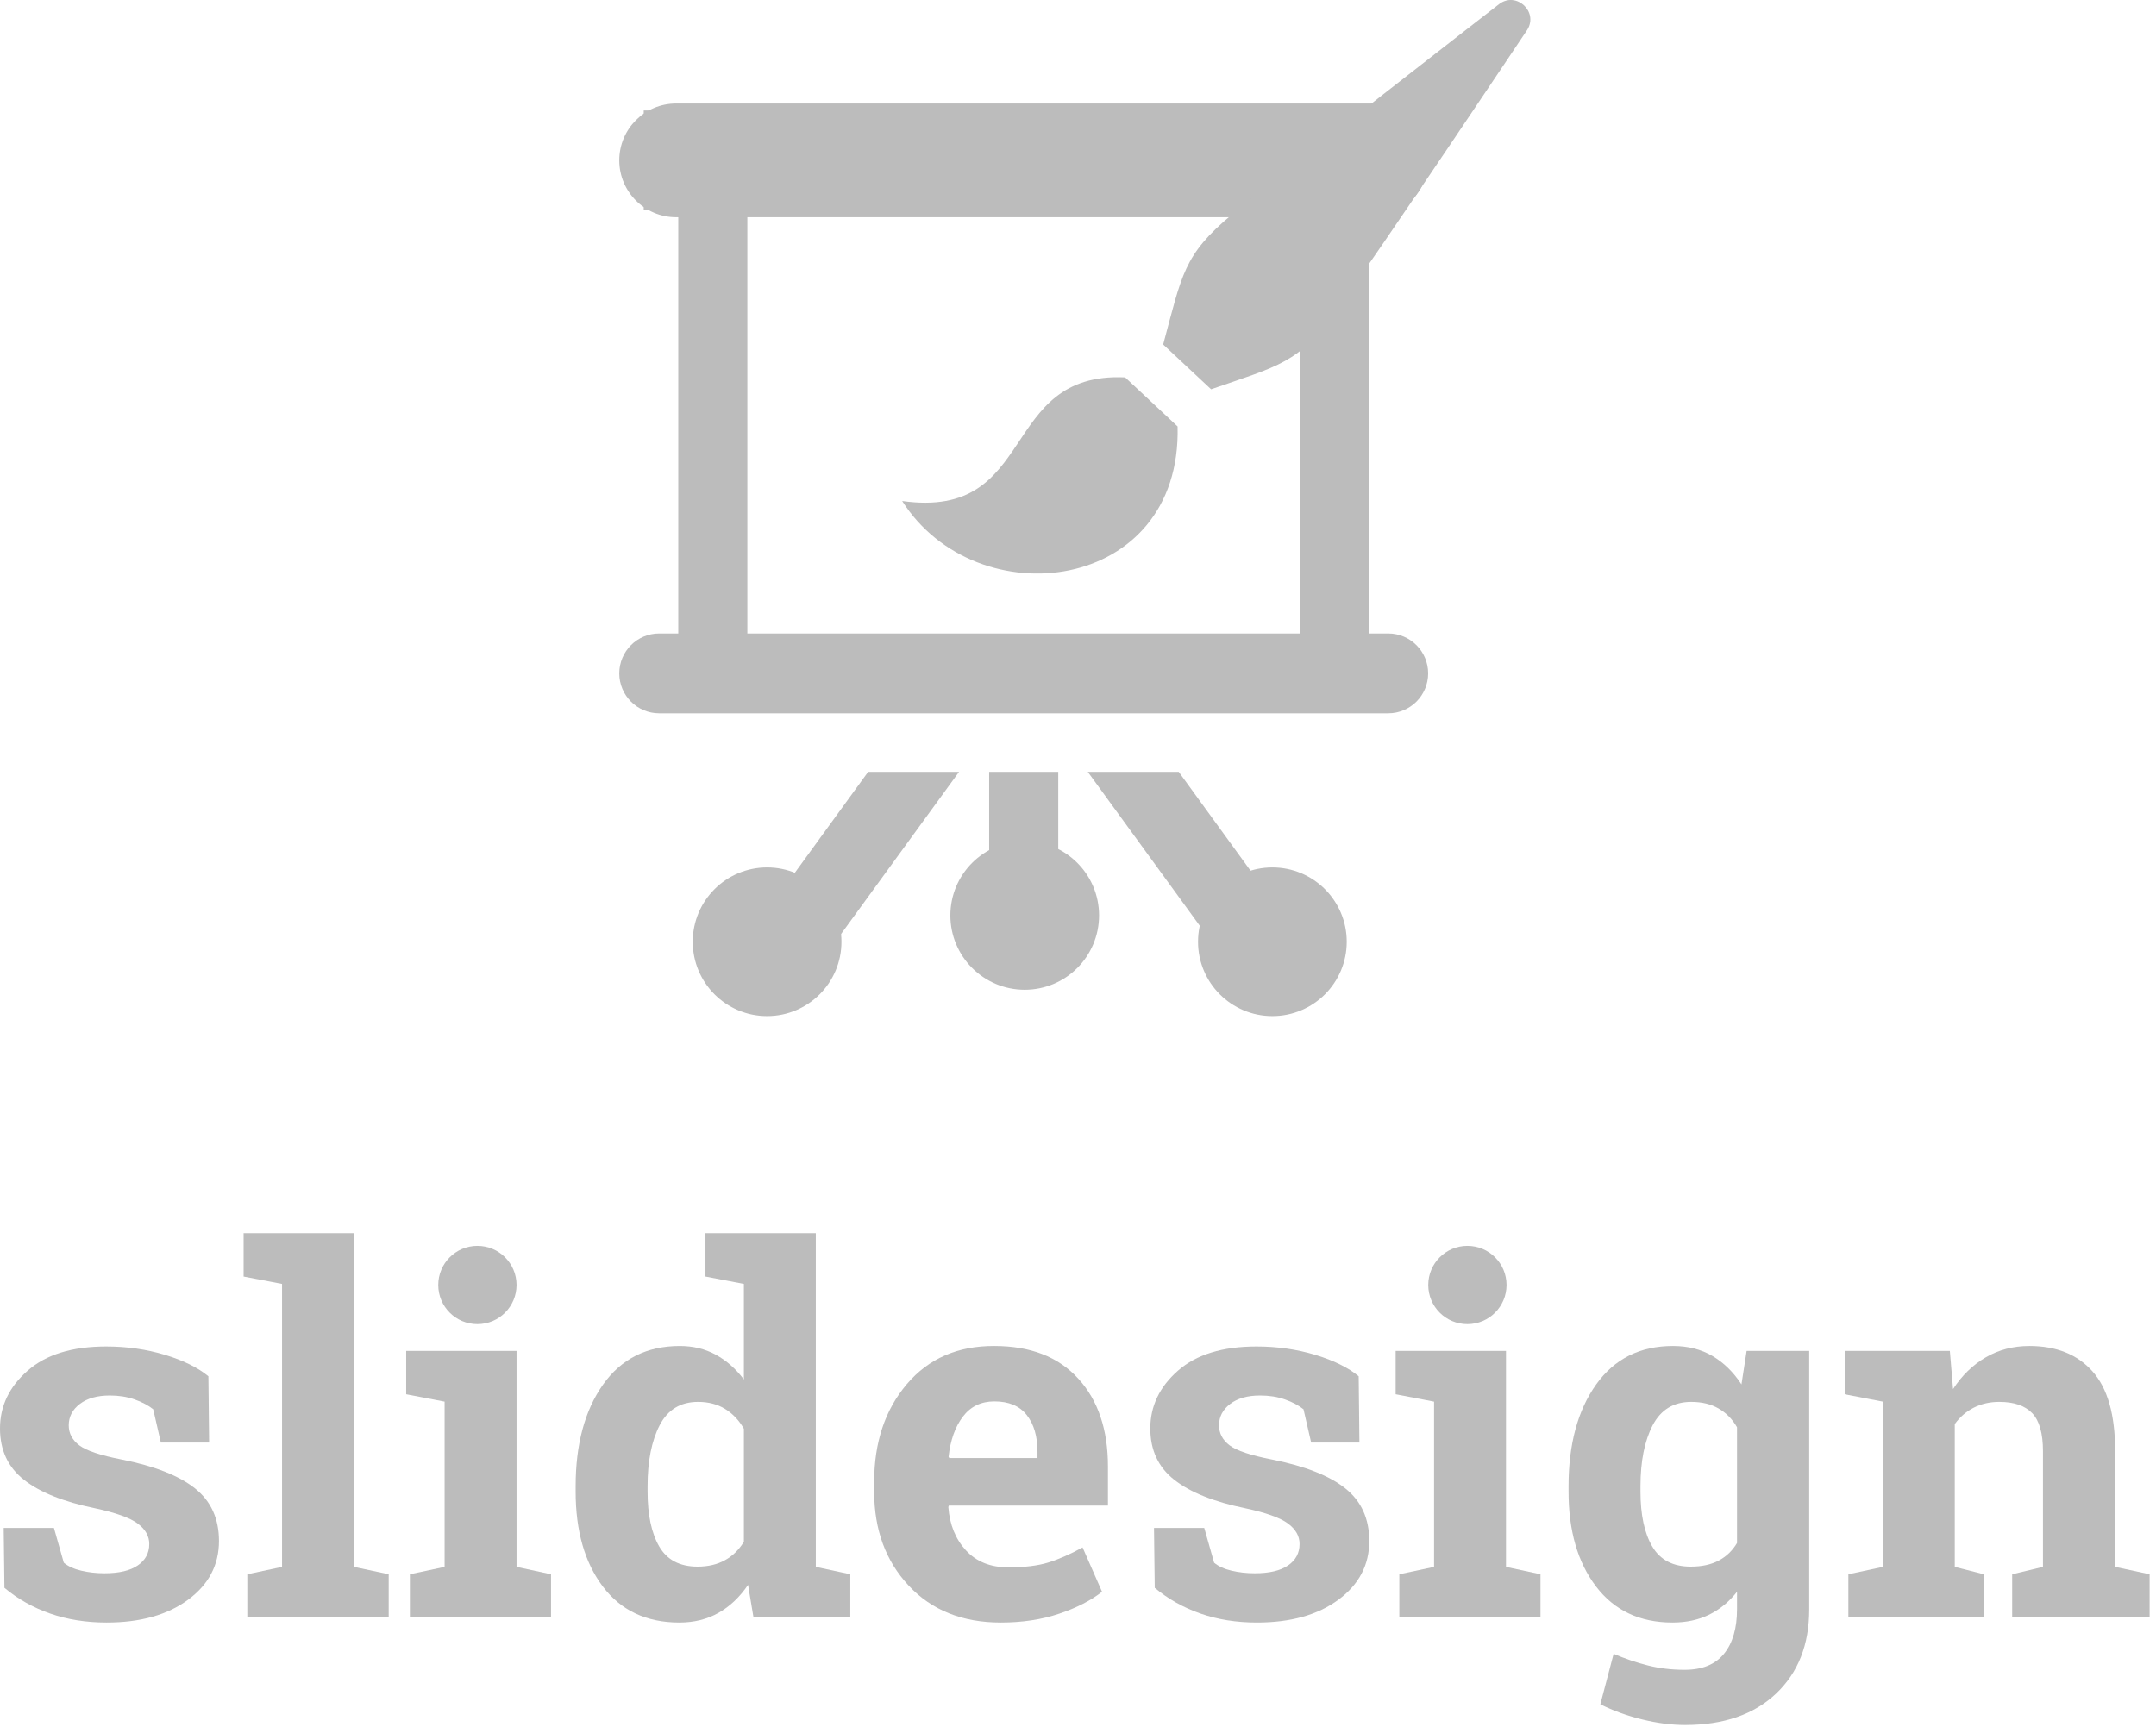
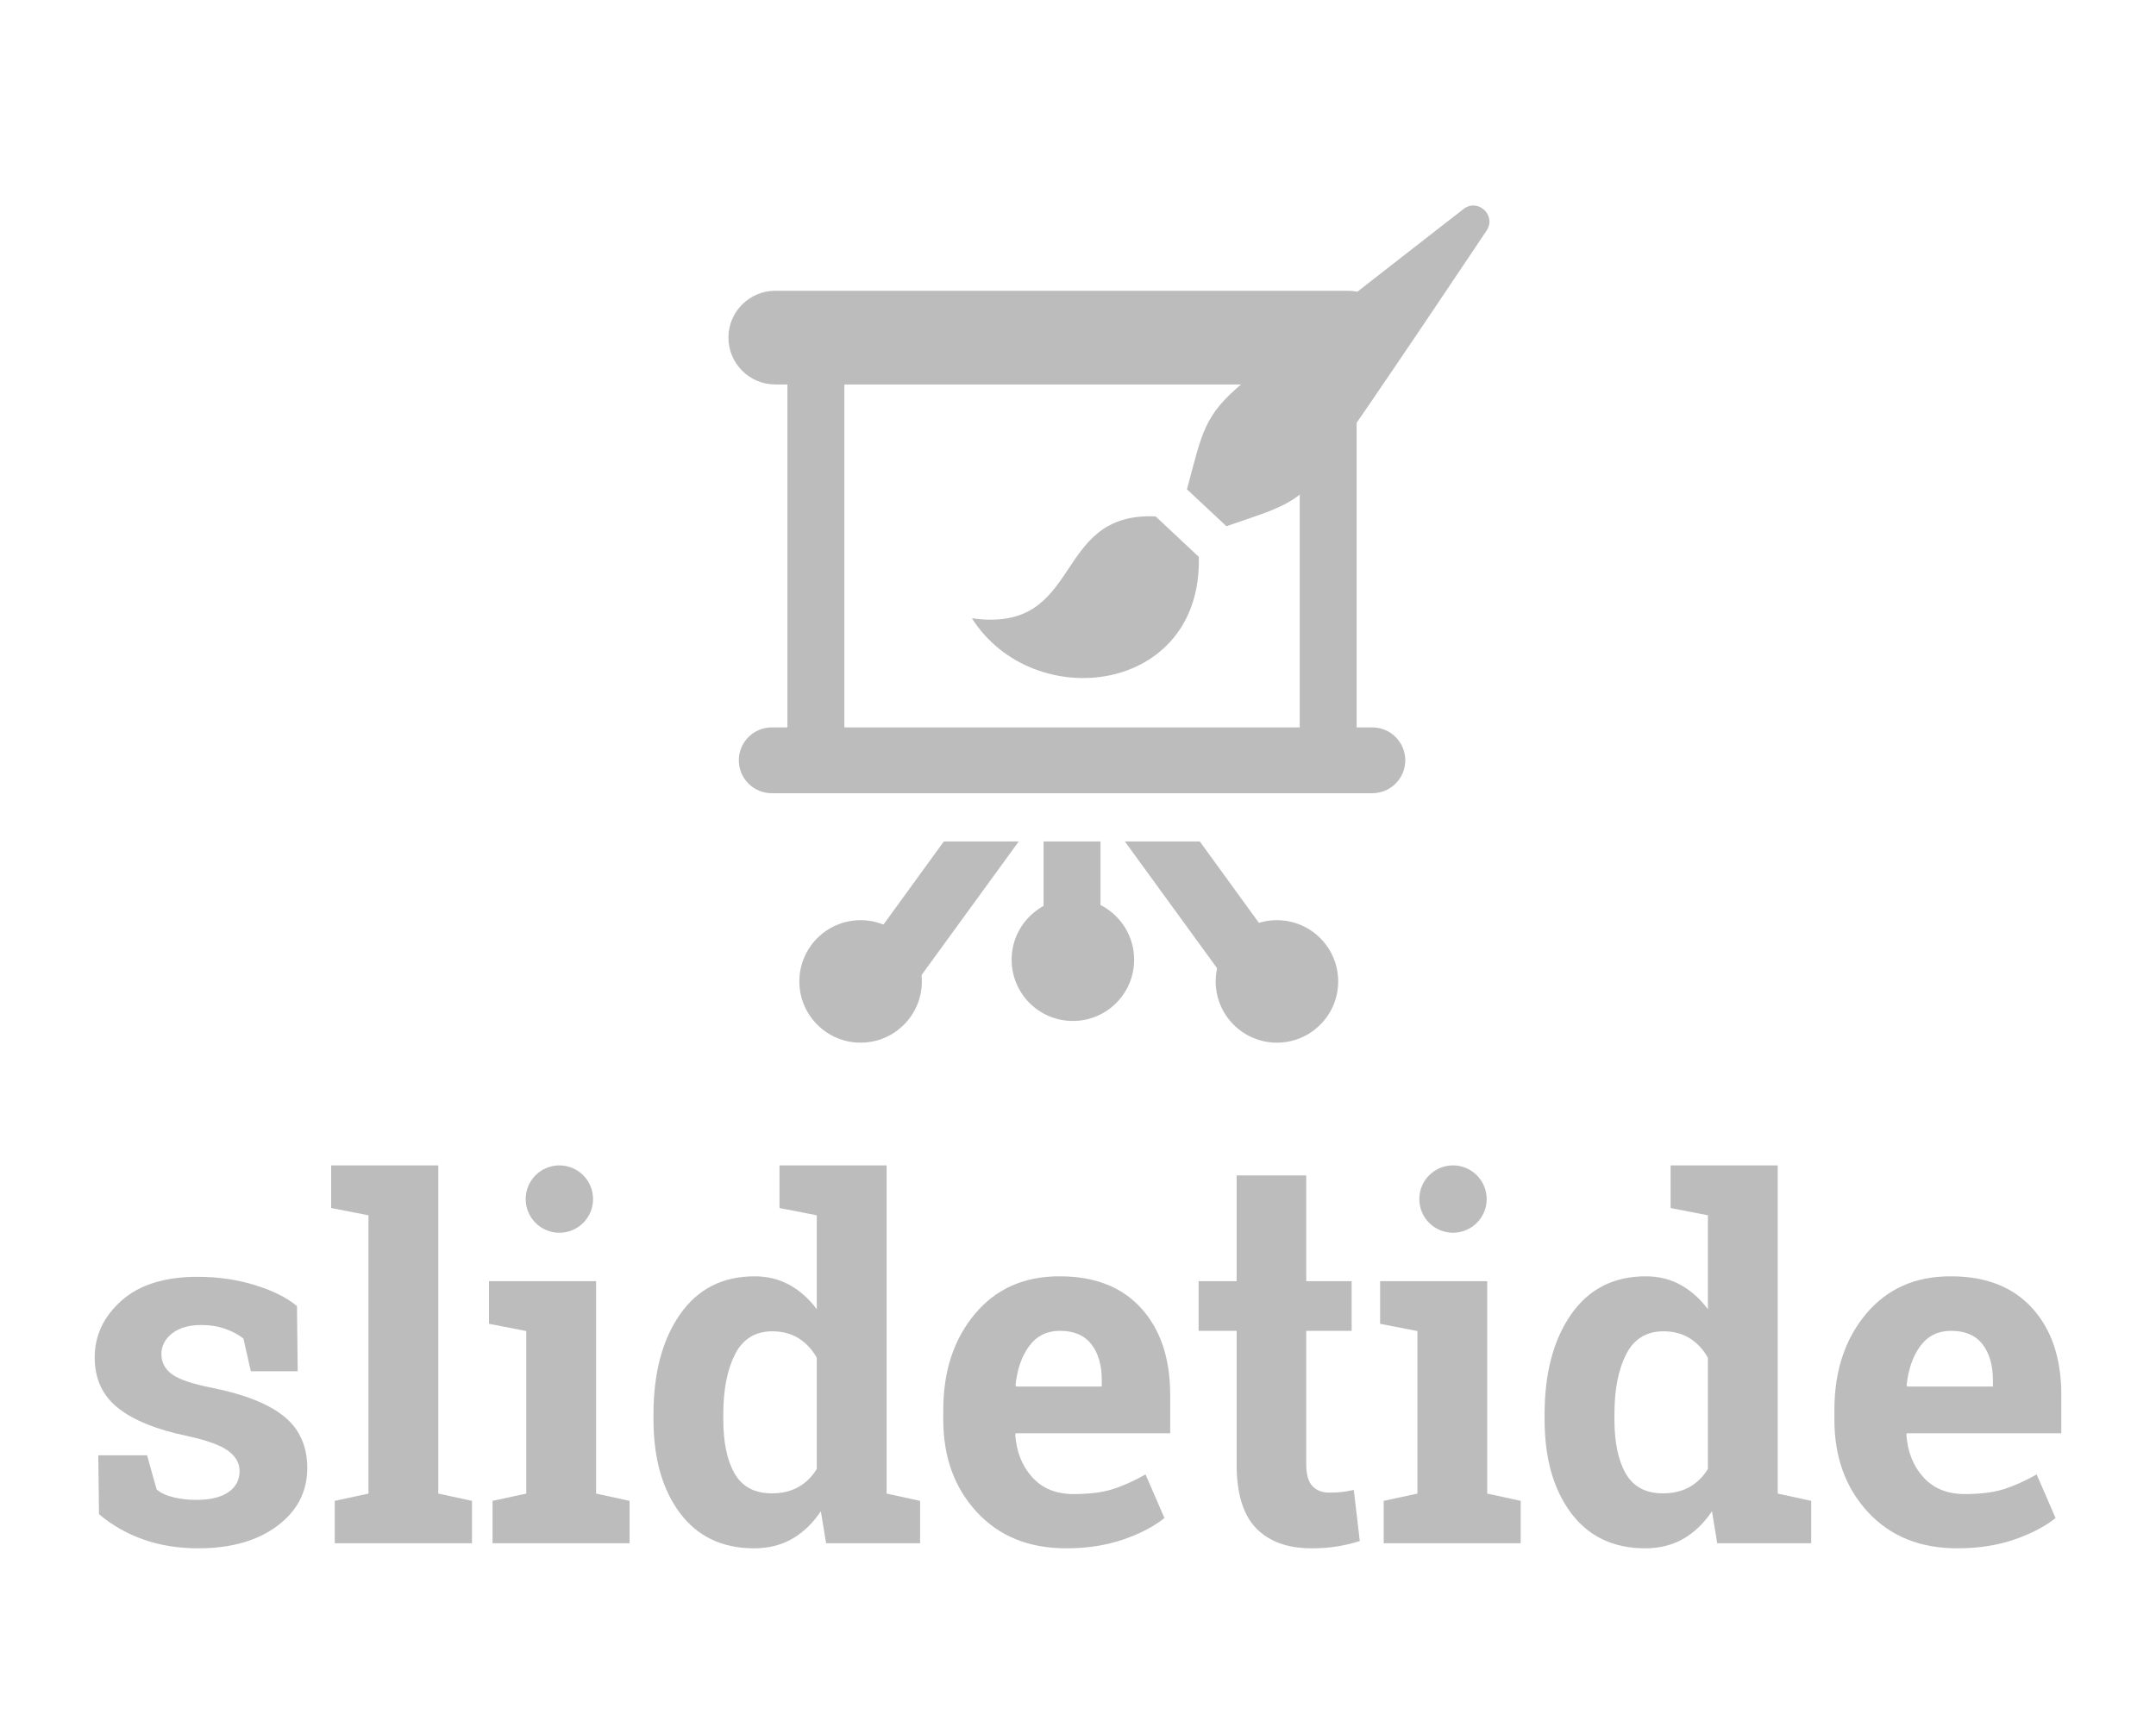
<svg xmlns="http://www.w3.org/2000/svg" width="100%" height="100%" viewBox="0 0 186 149" version="1.1" xml:space="preserve" style="fill-rule:evenodd;clip-rule:evenodd;stroke-linejoin:round;stroke-miterlimit:1.414;">
-   <g>
-     <g opacity="0.279">
-       <g>
-         <path d="M112.157,18.094l-47.682,0l0,37.096l47.682,0l0,-37.096Zm5.961,0l0,37.096l2.98,0l0,5.707l-65.563,0l0,-5.707l2.98,0l0,-37.096l-2.98,0l0,-8.56l65.563,0l0,8.56l-2.98,0Zm-53.398,62.52l7.825,0l10.192,-14.01l-7.843,0l-10.174,14.01Zm20.616,0l5.96,0l0,-14.01l-5.96,0l0,14.01Zm16.355,-14.01l10.174,14.01l-7.829,0l-10.192,-14.01l7.847,0Z" style="fill:#0d0d0d;fill-rule:nonzero;" />
-         <path d="M123.207,58.107c0,-1.902 -1.543,-3.445 -3.445,-3.445l-62.892,0c-1.901,0 -3.445,1.543 -3.445,3.445c0,1.901 1.544,3.445 3.445,3.445l62.892,0c1.902,0 3.445,-1.544 3.445,-3.445Z" style="fill:#0d0d0d;" />
-         <circle cx="66.178" cy="81.264" r="6.414" style="fill:#0d0d0d;" />
-         <circle cx="109.77" cy="81.264" r="6.414" style="fill:#0d0d0d;" />
-         <circle cx="88.403" cy="78.992" r="6.414" style="fill:#0d0d0d;" />
-         <path d="M123.207,13.838c0,-2.708 -2.198,-4.906 -4.905,-4.906l-59.971,0c-2.708,0 -4.906,2.198 -4.906,4.906c0,2.707 2.198,4.906 4.906,4.906l59.971,0c2.707,0 4.905,-2.199 4.905,-4.906Z" style="fill:#0d0d0d;" />
-         <path d="M77.83,43.232c11.794,1.655 8.266,-11.177 19.237,-10.668l4.524,4.233c0.37,14.374 -17.311,16.57 -23.761,6.435Zm37.381,-16.318c4.017,-5.575 16.536,-24.326 16.536,-24.326c1.002,-1.557 -0.922,-3.353 -2.4,-2.245c0,0 -17.819,13.798 -23.092,18.192c-4.167,3.476 -4.28,5.165 -5.908,11.19l4.135,3.865c5.882,-2.037 7.556,-2.266 10.729,-6.676Z" style="fill:#0d0d0d;fill-rule:nonzero;" />
-       </g>
-       <g>
-         <path d="M18.041,124.475l-4.165,0l-0.658,-2.868c-0.425,-0.34 -0.96,-0.624 -1.605,-0.85c-0.644,-0.227 -1.356,-0.34 -2.135,-0.34c-1.091,0 -1.955,0.244 -2.593,0.733c-0.637,0.488 -0.956,1.101 -0.956,1.838c0,0.694 0.304,1.271 0.914,1.732c0.609,0.46 1.827,0.867 3.655,1.222c2.847,0.566 4.958,1.399 6.332,2.496c1.374,1.098 2.061,2.611 2.061,4.537c0,2.069 -0.889,3.758 -2.667,5.068c-1.778,1.311 -4.119,1.966 -7.023,1.966c-1.771,0 -3.396,-0.258 -4.877,-0.776c-1.48,-0.517 -2.794,-1.257 -3.941,-2.22l-0.064,-5.164l4.335,0l0.85,2.996c0.368,0.312 0.871,0.542 1.509,0.691c0.637,0.149 1.303,0.223 1.997,0.223c1.261,0 2.221,-0.227 2.879,-0.68c0.659,-0.453 0.989,-1.069 0.989,-1.849c0,-0.68 -0.333,-1.268 -0.999,-1.763c-0.666,-0.496 -1.891,-0.935 -3.676,-1.318c-2.706,-0.552 -4.75,-1.371 -6.131,-2.454c-1.381,-1.084 -2.072,-2.561 -2.072,-4.431c0,-1.927 0.793,-3.588 2.38,-4.983c1.587,-1.395 3.846,-2.093 6.779,-2.093c1.785,0 3.474,0.241 5.068,0.722c1.594,0.482 2.844,1.098 3.751,1.849l0.063,5.716Z" style="fill:#0d0d0d;fill-rule:nonzero;" />
-         <path d="M21.016,110.153l0,-3.74l9.52,0l0,28.794l2.997,0.637l0,3.719l-12.198,0l0,-3.719l2.996,-0.637l0,-24.417l-3.315,-0.637Z" style="fill:#0d0d0d;fill-rule:nonzero;" />
-         <path d="M35.36,135.844l2.996,-0.637l0,-14.259l-3.315,-0.638l0,-3.74l9.52,0l0,18.637l2.975,0.637l0,3.719l-12.176,0l0,-3.719Z" style="fill:#0d0d0d;fill-rule:nonzero;" />
-         <path d="M64.536,136.758c-0.722,1.062 -1.576,1.87 -2.56,2.422c-0.985,0.553 -2.108,0.829 -3.368,0.829c-2.834,0 -5.033,-1.034 -6.598,-3.102c-1.566,-2.069 -2.349,-4.803 -2.349,-8.203l0,-0.446c0,-3.627 0.787,-6.552 2.359,-8.776c1.573,-2.225 3.783,-3.337 6.63,-3.337c1.148,0 2.182,0.252 3.103,0.755c0.92,0.503 1.728,1.214 2.422,2.135l0,-8.245l-3.315,-0.637l0,-3.74l9.52,0l0,28.794l2.975,0.637l0,3.719l-8.351,0l-0.468,-2.805Zm-8.67,-8.054c0,2.012 0.337,3.595 1.01,4.749c0.673,1.155 1.774,1.732 3.304,1.732c0.907,0 1.693,-0.184 2.359,-0.552c0.666,-0.368 1.211,-0.9 1.636,-1.594l0,-9.754c-0.425,-0.736 -0.967,-1.307 -1.625,-1.71c-0.659,-0.404 -1.435,-0.606 -2.327,-0.606c-1.516,0 -2.621,0.673 -3.315,2.019c-0.695,1.346 -1.042,3.102 -1.042,5.27l0,0.446Z" style="fill:#0d0d0d;fill-rule:nonzero;" />
-         <path d="M86.339,140.009c-3.315,0 -5.964,-1.062 -7.948,-3.187c-1.983,-2.125 -2.975,-4.824 -2.975,-8.097l0,-0.85c0,-3.414 0.939,-6.226 2.816,-8.436c1.877,-2.21 4.395,-3.308 7.554,-3.294c3.103,0 5.511,0.935 7.225,2.805c1.715,1.87 2.572,4.399 2.572,7.587l0,3.378l-13.728,0l-0.042,0.128c0.113,1.516 0.62,2.762 1.519,3.74c0.9,0.977 2.122,1.466 3.666,1.466c1.374,0 2.514,-0.138 3.421,-0.414c0.907,-0.277 1.898,-0.712 2.975,-1.307l1.679,3.825c-0.949,0.751 -2.178,1.381 -3.687,1.891c-1.509,0.51 -3.191,0.765 -5.047,0.765Zm-0.553,-19.082c-1.147,0 -2.054,0.439 -2.72,1.317c-0.665,0.878 -1.076,2.033 -1.232,3.464l0.064,0.106l7.607,0l0,-0.552c0,-1.318 -0.308,-2.37 -0.924,-3.156c-0.616,-0.786 -1.548,-1.179 -2.795,-1.179Z" style="fill:#0d0d0d;fill-rule:nonzero;" />
-         <path d="M117.279,124.475l-4.165,0l-0.659,-2.868c-0.425,-0.34 -0.96,-0.624 -1.604,-0.85c-0.645,-0.227 -1.357,-0.34 -2.136,-0.34c-1.091,0 -1.955,0.244 -2.592,0.733c-0.638,0.488 -0.956,1.101 -0.956,1.838c0,0.694 0.304,1.271 0.913,1.732c0.609,0.46 1.828,0.867 3.655,1.222c2.848,0.566 4.959,1.399 6.333,2.496c1.374,1.098 2.061,2.611 2.061,4.537c0,2.069 -0.889,3.758 -2.667,5.068c-1.778,1.311 -4.119,1.966 -7.023,1.966c-1.771,0 -3.396,-0.258 -4.877,-0.776c-1.48,-0.517 -2.794,-1.257 -3.942,-2.22l-0.063,-5.164l4.335,0l0.85,2.996c0.368,0.312 0.871,0.542 1.508,0.691c0.638,0.149 1.304,0.223 1.998,0.223c1.261,0 2.22,-0.227 2.879,-0.68c0.659,-0.453 0.988,-1.069 0.988,-1.849c0,-0.68 -0.333,-1.268 -0.998,-1.763c-0.666,-0.496 -1.892,-0.935 -3.677,-1.318c-2.706,-0.552 -4.749,-1.371 -6.13,-2.454c-1.382,-1.084 -2.072,-2.561 -2.072,-4.431c0,-1.927 0.793,-3.588 2.38,-4.983c1.586,-1.395 3.846,-2.093 6.779,-2.093c1.785,0 3.474,0.241 5.068,0.722c1.593,0.482 2.844,1.098 3.75,1.849l0.064,5.716Z" style="fill:#0d0d0d;fill-rule:nonzero;" />
-         <path d="M120.722,135.844l2.996,-0.637l0,-14.259l-3.315,-0.638l0,-3.74l9.52,0l0,18.637l2.975,0.637l0,3.719l-12.176,0l0,-3.719Z" style="fill:#0d0d0d;fill-rule:nonzero;" />
-         <circle cx="41.185" cy="110.882" r="3.377" style="fill:#0d0d0d;" />
-         <circle cx="126.593" cy="110.882" r="3.377" style="fill:#0d0d0d;" />
-         <path d="M135.32,128.258c0,-3.627 0.79,-6.552 2.37,-8.776c1.579,-2.225 3.793,-3.337 6.64,-3.337c1.29,0 2.423,0.287 3.4,0.861c0.978,0.574 1.814,1.392 2.508,2.454l0.446,-2.89l5.398,0l0,22.313c0,3.032 -0.953,5.451 -2.858,7.257c-1.906,1.806 -4.523,2.709 -7.852,2.709c-1.162,0 -2.395,-0.159 -3.698,-0.478c-1.303,-0.319 -2.507,-0.754 -3.612,-1.307l1.147,-4.356c0.992,0.425 1.983,0.761 2.975,1.009c0.992,0.248 2.04,0.372 3.145,0.372c1.516,0 2.649,-0.46 3.4,-1.381c0.751,-0.921 1.126,-2.203 1.126,-3.846l0,-1.509c-0.68,0.864 -1.48,1.523 -2.401,1.976c-0.921,0.453 -1.976,0.68 -3.166,0.68c-2.819,0 -5.019,-1.038 -6.598,-3.113c-1.58,-2.075 -2.37,-4.806 -2.37,-8.192l0,-0.446Zm6.205,0.446c0,2.012 0.34,3.595 1.02,4.749c0.68,1.155 1.785,1.732 3.315,1.732c0.95,0 1.753,-0.173 2.412,-0.52c0.659,-0.347 1.187,-0.854 1.583,-1.52l0,-9.987c-0.396,-0.694 -0.924,-1.233 -1.583,-1.615c-0.659,-0.383 -1.448,-0.574 -2.369,-0.574c-1.516,0 -2.625,0.673 -3.326,2.019c-0.701,1.346 -1.052,3.102 -1.052,5.27l0,0.446Z" style="fill:#0d0d0d;fill-rule:nonzero;" />
-         <path d="M159.46,135.844l2.975,-0.637l0,-14.259l-3.293,-0.638l0,-3.74l9.073,0l0.277,3.294c0.765,-1.176 1.707,-2.09 2.826,-2.741c1.119,-0.652 2.373,-0.978 3.761,-0.978c2.324,0 4.137,0.73 5.44,2.189c1.304,1.459 1.955,3.747 1.955,6.864l0,10.009l2.975,0.637l0,3.719l-11.857,0l0,-3.719l2.656,-0.637l0,-9.988c0,-1.544 -0.312,-2.638 -0.935,-3.283c-0.623,-0.645 -1.565,-0.967 -2.826,-0.967c-0.822,0 -1.559,0.167 -2.21,0.499c-0.652,0.333 -1.197,0.804 -1.637,1.414l0,12.325l2.508,0.637l0,3.719l-11.688,0l0,-3.719Z" style="fill:#0d0d0d;fill-rule:nonzero;" />
-       </g>
+   <g id="Layer1">
+     <g opacity="0.28">
+       <path d="M25.683,118.327l-4.043,0l-0.64,-2.821c-0.412,-0.335 -0.931,-0.613 -1.557,-0.836c-0.626,-0.223 -1.317,-0.335 -2.073,-0.335c-1.059,0 -1.898,0.241 -2.517,0.721c-0.619,0.481 -0.928,1.084 -0.928,1.808c0,0.683 0.296,1.251 0.887,1.703c0.591,0.453 1.774,0.854 3.548,1.202c2.764,0.558 4.813,1.376 6.147,2.456c1.334,1.08 2.001,2.567 2.001,4.462c0,2.034 -0.863,3.696 -2.589,4.985c-1.726,1.288 -3.998,1.933 -6.817,1.933c-1.719,0 -3.297,-0.254 -4.734,-0.763c-1.437,-0.509 -2.713,-1.237 -3.827,-2.184l-0.062,-5.079l4.208,0l0.826,2.947c0.357,0.307 0.845,0.533 1.464,0.679c0.619,0.147 1.265,0.22 1.939,0.22c1.224,0 2.156,-0.223 2.795,-0.669c0.639,-0.446 0.959,-1.052 0.959,-1.818c0,-0.669 -0.323,-1.247 -0.969,-1.735c-0.647,-0.487 -1.836,-0.919 -3.569,-1.296c-2.626,-0.543 -4.61,-1.348 -5.951,-2.414c-1.341,-1.065 -2.011,-2.518 -2.011,-4.357c0,-1.895 0.77,-3.529 2.31,-4.901c1.54,-1.373 3.734,-2.059 6.58,-2.059c1.733,0 3.373,0.237 4.92,0.711c1.547,0.474 2.761,1.08 3.641,1.818l0.062,5.622Z" style="fill:url(#_Linear1);fill-rule:nonzero;" />
+       <path d="M28.57,104.241l0,-3.679l9.242,0l0,28.32l2.908,0.627l0,3.657l-11.84,0l0,-3.657l2.908,-0.627l0,-24.014l-3.218,-0.627Z" style="fill:url(#_Linear2);fill-rule:nonzero;" />
+       <path d="M42.494,129.509l2.908,-0.627l0,-14.024l-3.217,-0.627l0,-3.679l9.241,0l0,18.33l2.887,0.627l0,3.657l-11.819,0l0,-3.657Z" style="fill:url(#_Linear3);fill-rule:nonzero;" />
+       <path d="M70.815,130.407c-0.701,1.045 -1.53,1.839 -2.485,2.383c-0.956,0.543 -2.046,0.815 -3.27,0.815c-2.75,0 -4.885,-1.017 -6.405,-3.051c-1.519,-2.035 -2.279,-4.724 -2.279,-8.068l0,-0.439c0,-3.567 0.763,-6.444 2.29,-8.631c1.526,-2.188 3.671,-3.282 6.436,-3.282c1.113,0 2.117,0.248 3.011,0.742c0.894,0.495 1.678,1.195 2.352,2.101l0,-8.109l-3.218,-0.627l0,-3.679l9.241,0l0,28.32l2.888,0.627l0,3.657l-8.107,0l-0.454,-2.759Zm-8.416,-7.921c0,1.979 0.327,3.536 0.98,4.671c0.653,1.136 1.723,1.704 3.208,1.704c0.88,0 1.643,-0.181 2.289,-0.544c0.647,-0.362 1.176,-0.885 1.589,-1.567l0,-9.593c-0.413,-0.725 -0.939,-1.286 -1.578,-1.683c-0.64,-0.397 -1.393,-0.595 -2.259,-0.595c-1.471,0 -2.544,0.661 -3.218,1.985c-0.674,1.324 -1.011,3.052 -1.011,5.183l0,0.439Z" style="fill:url(#_Linear4);fill-rule:nonzero;" />
+       <path d="M91.979,133.605c-3.218,0 -5.789,-1.045 -7.715,-3.135c-1.925,-2.09 -2.888,-4.744 -2.888,-7.963l0,-0.836c0,-3.358 0.912,-6.124 2.734,-8.297c1.822,-2.174 4.266,-3.254 7.333,-3.24c3.011,0 5.349,0.92 7.013,2.759c1.664,1.839 2.496,4.326 2.496,7.461l0,3.323l-13.325,0l-0.042,0.126c0.11,1.491 0.602,2.717 1.475,3.678c0.873,0.962 2.059,1.442 3.558,1.442c1.334,0 2.441,-0.136 3.321,-0.407c0.88,-0.272 1.843,-0.7 2.888,-1.286l1.63,3.762c-0.922,0.739 -2.115,1.359 -3.579,1.861c-1.465,0.501 -3.098,0.752 -4.899,0.752Zm-0.536,-18.768c-1.114,0 -1.994,0.432 -2.641,1.296c-0.646,0.864 -1.045,1.999 -1.196,3.406l0.062,0.105l7.384,0l0,-0.544c0,-1.295 -0.299,-2.33 -0.897,-3.103c-0.598,-0.773 -1.502,-1.16 -2.712,-1.16Z" style="fill:url(#_Linear5);fill-rule:nonzero;" />
+       <path d="M112.689,101.428l0,9.124l3.919,0l0,4.285l-3.919,0l0,11.516c0,0.877 0.179,1.504 0.536,1.881c0.358,0.376 0.839,0.564 1.444,0.564c0.413,0 0.774,-0.017 1.083,-0.052c0.309,-0.035 0.657,-0.094 1.042,-0.178l0.515,4.41c-0.673,0.209 -1.34,0.366 -2.001,0.47c-0.66,0.105 -1.375,0.157 -2.145,0.157c-2.076,0 -3.675,-0.578 -4.796,-1.735c-1.12,-1.156 -1.681,-2.988 -1.681,-5.496l0,-11.537l-3.28,0l0,-4.285l3.28,0l0,-9.124l6.003,0Z" style="fill:url(#_Linear6);fill-rule:nonzero;" />
+       <path d="M119.372,129.509l2.909,-0.627l0,-14.024l-3.218,-0.627l0,-3.679l9.241,0l0,18.33l2.888,0.627l0,3.657l-11.82,0l0,-3.657Z" style="fill:url(#_Linear7);fill-rule:nonzero;" />
+       <path d="M147.693,130.407c-0.701,1.045 -1.529,1.839 -2.485,2.383c-0.956,0.543 -2.046,0.815 -3.27,0.815c-2.75,0 -4.885,-1.017 -6.404,-3.051c-1.52,-2.035 -2.28,-4.724 -2.28,-8.068l0,-0.439c0,-3.567 0.763,-6.444 2.29,-8.631c1.526,-2.188 3.672,-3.282 6.436,-3.282c1.114,0 2.117,0.248 3.011,0.742c0.894,0.495 1.678,1.195 2.352,2.101l0,-8.109l-3.218,-0.627l0,-3.679l9.241,0l0,28.32l2.888,0.627l0,3.657l-8.107,0l-0.454,-2.759Zm-8.416,-7.921c0,1.979 0.327,3.536 0.98,4.671c0.653,1.136 1.723,1.704 3.208,1.704c0.88,0 1.643,-0.181 2.289,-0.544c0.647,-0.362 1.176,-0.885 1.589,-1.567l0,-9.593c-0.413,-0.725 -0.939,-1.286 -1.578,-1.683c-0.64,-0.397 -1.393,-0.595 -2.259,-0.595c-1.471,0 -2.544,0.661 -3.218,1.985c-0.674,1.324 -1.011,3.052 -1.011,5.183l0,0.439Z" style="fill:url(#_Linear8);fill-rule:nonzero;" />
+       <path d="M168.857,133.605c-3.218,0 -5.789,-1.045 -7.715,-3.135c-1.925,-2.09 -2.887,-4.744 -2.887,-7.963l0,-0.836c0,-3.358 0.911,-6.124 2.733,-8.297c1.822,-2.174 4.266,-3.254 7.333,-3.24c3.011,0 5.349,0.92 7.013,2.759c1.664,1.839 2.496,4.326 2.496,7.461l0,3.323l-13.325,0l-0.042,0.126c0.11,1.491 0.602,2.717 1.475,3.678c0.874,0.962 2.06,1.442 3.559,1.442c1.333,0 2.44,-0.136 3.321,-0.407c0.88,-0.272 1.842,-0.7 2.887,-1.286l1.63,3.762c-0.921,0.739 -2.114,1.359 -3.579,1.861c-1.464,0.501 -3.097,0.752 -4.899,0.752Zm-0.536,-18.768c-1.114,0 -1.994,0.432 -2.641,1.296c-0.646,0.864 -1.045,1.999 -1.196,3.406l0.062,0.105l7.385,0l0,-0.544c0,-1.295 -0.3,-2.33 -0.898,-3.103c-0.598,-0.773 -1.502,-1.16 -2.712,-1.16Z" style="fill:url(#_Linear9);fill-rule:nonzero;" />
+       <circle cx="125.351" cy="103.468" r="2.906" style="fill:#0d0d0d;" />
+       <circle cx="48.258" cy="103.468" r="2.906" style="fill:#0d0d0d;" />
+       <path d="M112.129,32.64l-39.286,0l0,30.564l39.286,0l0,-30.564Zm4.911,0l0,30.564l2.455,0l0,4.702l-54.019,0l0,-4.702l2.456,0l0,-30.564l-2.456,0l0,-7.053l54.019,0l0,7.053l-2.455,0Zm-43.996,51.512l6.448,0l8.397,-11.544l-6.462,0l-8.383,11.544Zm16.986,0l4.911,0l0,-11.544l-4.911,0l0,11.544Zm13.476,-11.544l8.382,11.544l-6.45,0l-8.397,-11.544l6.465,0Z" style="fill:#0d0d0d;fill-rule:nonzero;" />
+       <path d="M121.234,65.607c0,-1.566 -1.272,-2.838 -2.839,-2.838l-51.818,0c-1.567,0 -2.839,1.272 -2.839,2.838c0,1.567 1.272,2.839 2.839,2.839l51.818,0c1.567,0 2.839,-1.272 2.839,-2.839Z" style="fill:#0d0d0d;" />
+       <circle cx="74.245" cy="84.687" r="5.284" style="fill:#0d0d0d;" />
+       <circle cx="110.162" cy="84.687" r="5.284" style="fill:#0d0d0d;" />
+       <circle cx="92.558" cy="82.815" r="5.284" style="fill:#0d0d0d;" />
+       <path d="M120.337,29.133c0,-2.23 -1.811,-4.042 -4.042,-4.042l-49.411,0c-2.231,0 -4.042,1.812 -4.042,4.042c0,2.231 1.811,4.042 4.042,4.042l49.411,0c2.231,0 4.042,-1.811 4.042,-4.042Z" style="fill:#0d0d0d;" />
+       <path d="M83.846,53.352c9.717,1.363 6.81,-9.209 15.85,-8.79l3.727,3.488c0.305,11.843 -14.262,13.653 -19.577,5.302Zm30.799,-13.445c3.31,-4.593 13.624,-20.043 13.624,-20.043c0.826,-1.282 -0.759,-2.762 -1.977,-1.849c0,0 -14.681,11.368 -19.026,14.988c-3.433,2.865 -3.527,4.256 -4.868,9.22l3.407,3.185c4.847,-1.679 6.226,-1.868 8.84,-5.501Z" style="fill:#0d0d0d;fill-rule:nonzero;" />
    </g>
  </g>
+   <defs>
+     <linearGradient id="_Linear1" x1="0" y1="0" x2="1" y2="0" gradientUnits="userSpaceOnUse" gradientTransform="matrix(110.83,78.5034,-77.48,112.294,734.052,2448.61)">
+       <stop offset="0" style="stop-color:#0d0d0d;stop-opacity:1" />
+       <stop offset="1" style="stop-color:#0d0d0d;stop-opacity:0" />
+     </linearGradient>
+     <linearGradient id="_Linear2" x1="0" y1="0" x2="1" y2="0" gradientUnits="userSpaceOnUse" gradientTransform="matrix(110.83,78.5034,-77.48,112.294,734.052,2448.61)">
+       <stop offset="0" style="stop-color:#0d0d0d;stop-opacity:1" />
+       <stop offset="1" style="stop-color:#0d0d0d;stop-opacity:0" />
+     </linearGradient>
+     <linearGradient id="_Linear3" x1="0" y1="0" x2="1" y2="0" gradientUnits="userSpaceOnUse" gradientTransform="matrix(110.83,78.5034,-77.48,112.294,734.052,2448.61)">
+       <stop offset="0" style="stop-color:#0d0d0d;stop-opacity:1" />
+       <stop offset="1" style="stop-color:#0d0d0d;stop-opacity:0" />
+     </linearGradient>
+     <linearGradient id="_Linear4" x1="0" y1="0" x2="1" y2="0" gradientUnits="userSpaceOnUse" gradientTransform="matrix(110.83,78.5034,-77.48,112.294,734.052,2448.61)">
+       <stop offset="0" style="stop-color:#0d0d0d;stop-opacity:1" />
+       <stop offset="1" style="stop-color:#0d0d0d;stop-opacity:0" />
+     </linearGradient>
+     <linearGradient id="_Linear5" x1="0" y1="0" x2="1" y2="0" gradientUnits="userSpaceOnUse" gradientTransform="matrix(110.83,78.5034,-77.48,112.294,734.052,2448.61)">
+       <stop offset="0" style="stop-color:#0d0d0d;stop-opacity:1" />
+       <stop offset="1" style="stop-color:#0d0d0d;stop-opacity:0" />
+     </linearGradient>
+     <linearGradient id="_Linear6" x1="0" y1="0" x2="1" y2="0" gradientUnits="userSpaceOnUse" gradientTransform="matrix(110.83,78.5034,-77.48,112.294,734.052,2448.61)">
+       <stop offset="0" style="stop-color:#0d0d0d;stop-opacity:1" />
+       <stop offset="1" style="stop-color:#0d0d0d;stop-opacity:0" />
+     </linearGradient>
+     <linearGradient id="_Linear7" x1="0" y1="0" x2="1" y2="0" gradientUnits="userSpaceOnUse" gradientTransform="matrix(110.83,78.5034,-77.48,112.294,734.052,2448.61)">
+       <stop offset="0" style="stop-color:#0d0d0d;stop-opacity:1" />
+       <stop offset="1" style="stop-color:#0d0d0d;stop-opacity:0" />
+     </linearGradient>
+     <linearGradient id="_Linear8" x1="0" y1="0" x2="1" y2="0" gradientUnits="userSpaceOnUse" gradientTransform="matrix(110.83,78.5034,-77.48,112.294,734.052,2448.61)">
+       <stop offset="0" style="stop-color:#0d0d0d;stop-opacity:1" />
+       <stop offset="1" style="stop-color:#0d0d0d;stop-opacity:0" />
+     </linearGradient>
+     <linearGradient id="_Linear9" x1="0" y1="0" x2="1" y2="0" gradientUnits="userSpaceOnUse" gradientTransform="matrix(110.83,78.5034,-77.48,112.294,734.052,2448.61)">
+       <stop offset="0" style="stop-color:#0d0d0d;stop-opacity:1" />
+       <stop offset="1" style="stop-color:#0d0d0d;stop-opacity:0" />
+     </linearGradient>
+   </defs>
</svg>
